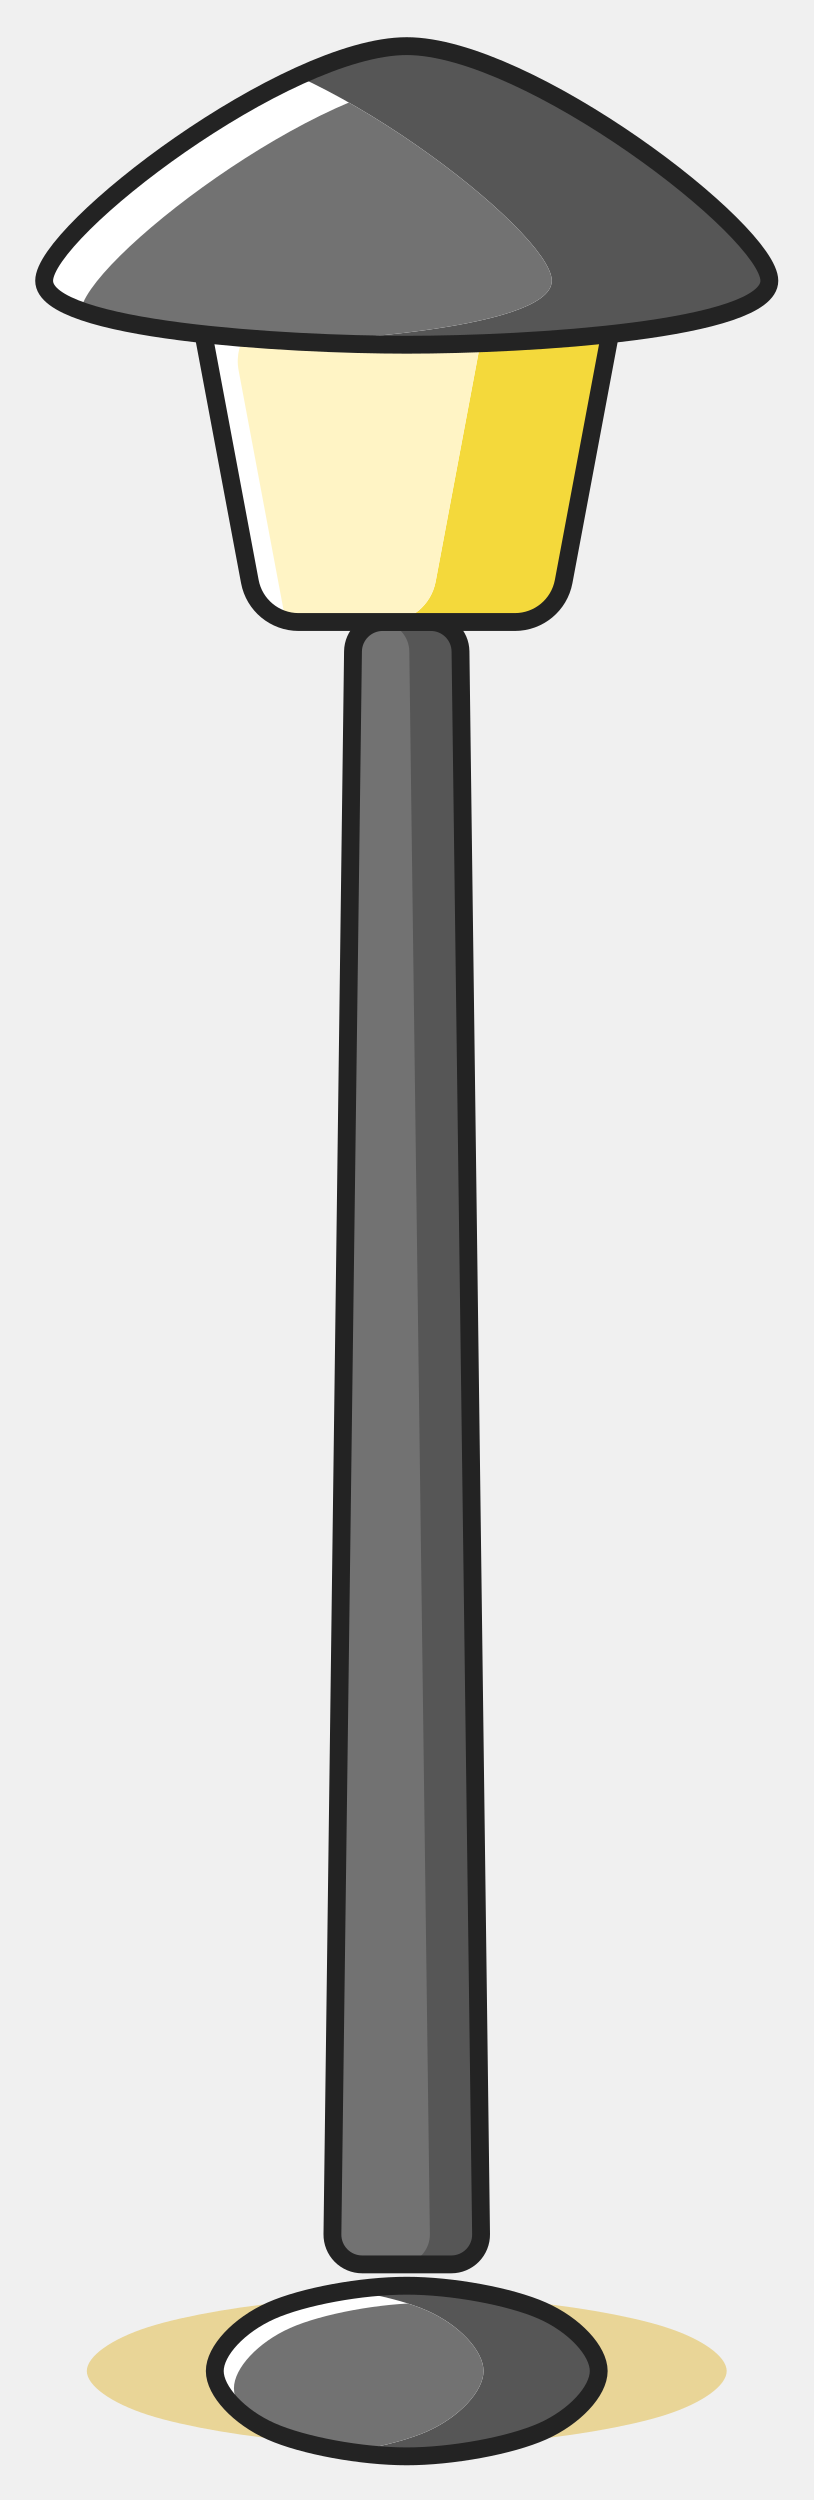
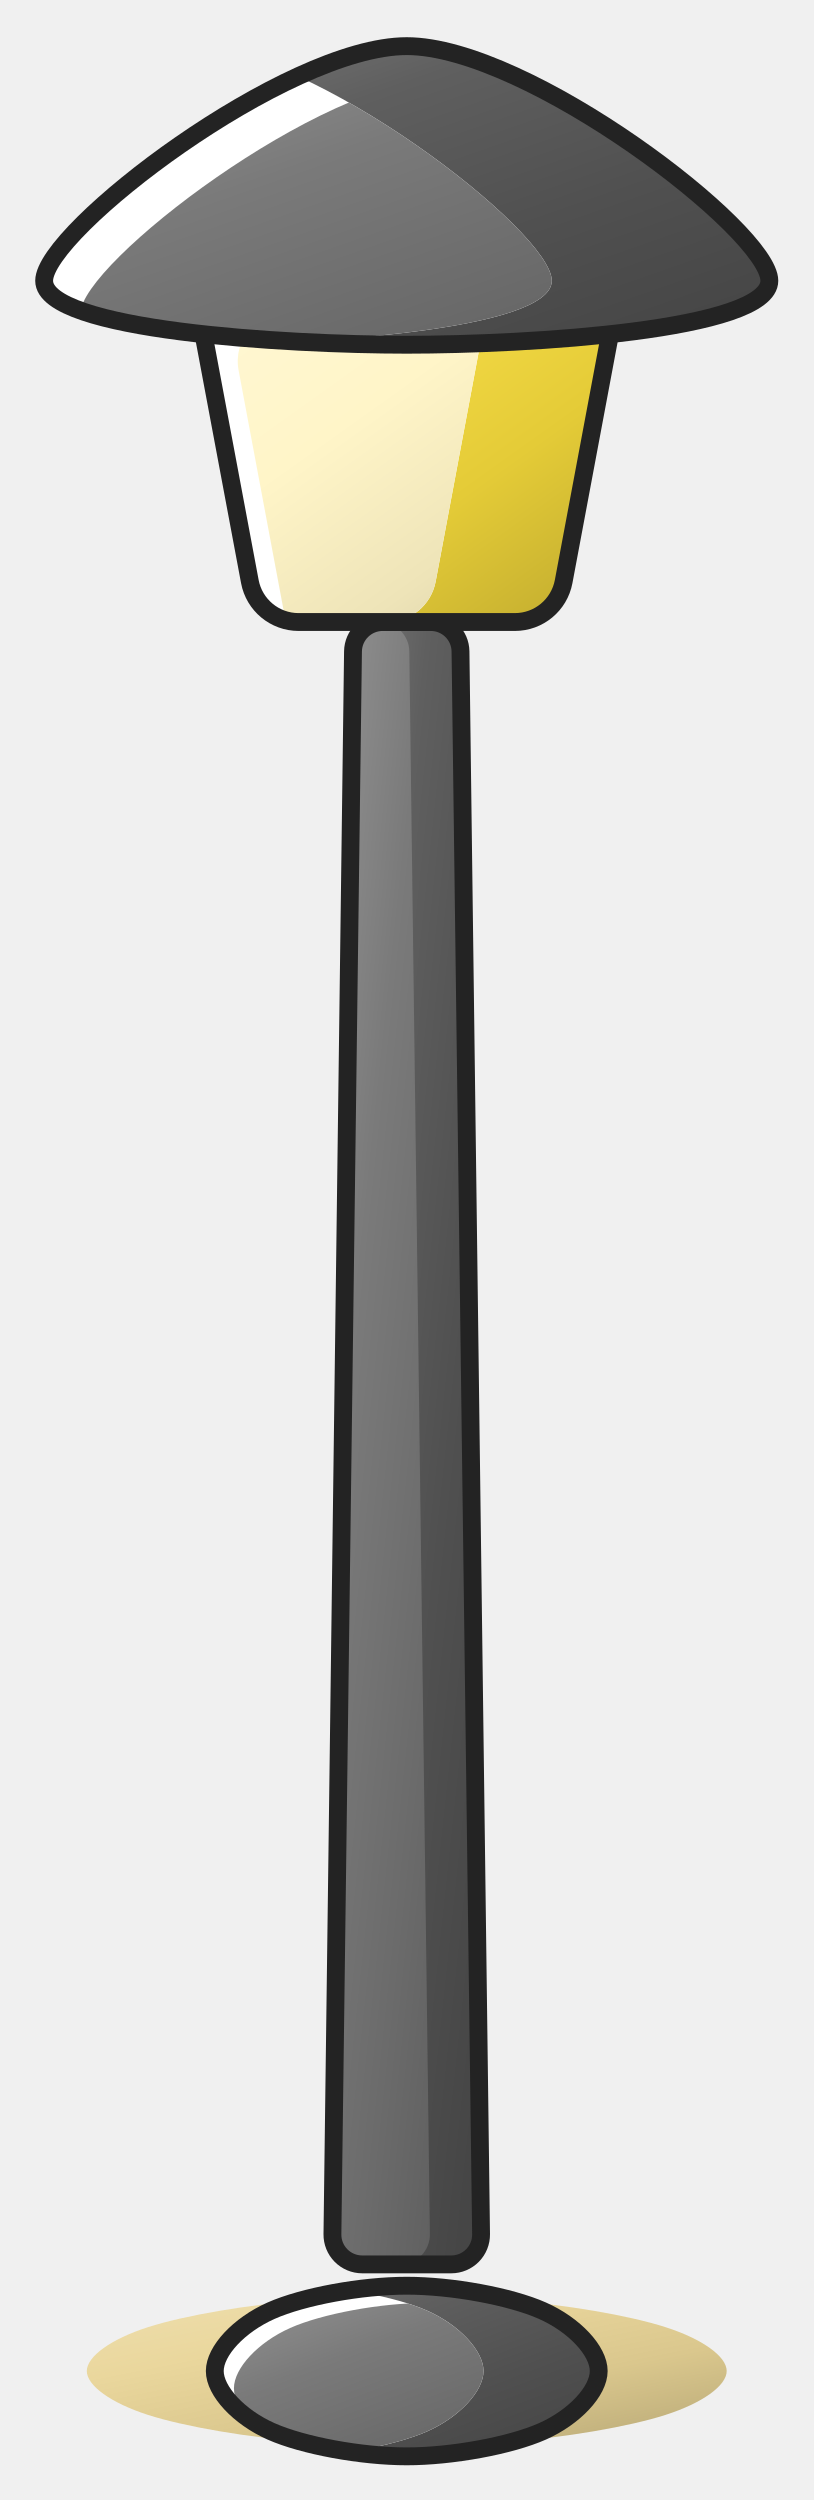
- <svg xmlns="http://www.w3.org/2000/svg" width="82" height="252" viewBox="-41 -239 82 252">
+ <svg xmlns="http://www.w3.org/2000/svg" width="82" height="252" viewBox="-41 -239 82 252" data-detail="1">
  <defs>
    <clipPath id="clip-5-4958" clipPathUnits="userSpaceOnUse">
      <path d="M -36.55 4.3 C -36.55 -0.72 -12.18 -19.35 0 -19.35 C 12.18 -19.35 36.55 -0.72 36.55 4.3 C 36.55 9.32 12.18 10.75 0 10.75 C -12.18 10.75 -36.55 9.32 -36.55 4.3 Z" transform="matrix(1 0 0 1 0 -215)" />
    </clipPath>
    <clipPath id="clip-5-4959" clipPathUnits="userSpaceOnUse">
      <path d="M -36.55 4.3 C -36.55 -0.72 -12.18 -19.35 0 -19.35 C 12.18 -19.35 36.55 -0.72 36.55 4.3 C 36.55 9.32 12.18 10.75 0 10.75 C -12.18 10.75 -36.55 9.32 -36.55 4.3 Z" transform="matrix(1 0 0 1 -21.93 -215)" />
    </clipPath>
    <clipPath id="clip-5-4963" clipPathUnits="userSpaceOnUse">
      <path d="M -20.39 -11.279 A 5 5 0 0 1 -15.475 -17.2 L 15.475 -17.2 A 5 5 0 0 1 20.39 -11.279 L 15.815 13.121 A 5 5 0 0 1 10.9 17.2 L -10.9 17.2 A 5 5 0 0 1 -15.815 13.121 L -20.39 -11.279 Z" transform="matrix(1 0 0 1 0 -193.5)" />
    </clipPath>
    <clipPath id="clip-5-4964" clipPathUnits="userSpaceOnUse">
      <path d="M -20.39 -11.279 A 5 5 0 0 1 -15.475 -17.2 L 15.475 -17.2 A 5 5 0 0 1 20.39 -11.279 L 15.815 13.121 A 5 5 0 0 1 10.9 17.2 L -10.9 17.2 A 5 5 0 0 1 -15.815 13.121 L -20.39 -11.279 Z" transform="matrix(1 0 0 1 -12.9 -193.5)" />
    </clipPath>
    <clipPath id="clip-5-4968" clipPathUnits="userSpaceOnUse">
      <path d="M -5.418 -173.339 A 3 3 0 0 1 -2.419 -176.3 L 2.419 -176.3 A 3 3 0 0 1 5.418 -173.339 L 7.491 -13.789 A 3 3 0 0 1 4.491 -10.75 L -4.491 -10.75 A 3 3 0 0 1 -7.491 -13.789 L -5.418 -173.339 Z" transform="matrix(1 0 0 1 0 0)" />
    </clipPath>
    <clipPath id="clip-5-4969" clipPathUnits="userSpaceOnUse">
      <path d="M -5.418 -173.339 A 3 3 0 0 1 -2.419 -176.3 L 2.419 -176.3 A 3 3 0 0 1 5.418 -173.339 L 7.491 -13.789 A 3 3 0 0 1 4.491 -10.75 L -4.491 -10.75 A 3 3 0 0 1 -7.491 -13.789 L -5.418 -173.339 Z" transform="matrix(1 0 0 1 -5.16 0)" />
    </clipPath>
    <clipPath id="clip-5-4972" clipPathUnits="userSpaceOnUse">
      <path d="M 19.35 0 C 19.35 2.03 16.906 4.646 13.68 6.08 C 10.454 7.514 4.56 8.6 0 8.6 C -4.56 8.6 -10.454 7.514 -13.68 6.08 C -16.906 4.646 -19.35 2.03 -19.35 0 C -19.35 -2.03 -16.906 -4.646 -13.68 -6.08 C -10.454 -7.514 -4.56 -8.6 0 -8.6 C 4.56 -8.6 10.454 -7.514 13.68 -6.08 C 16.906 -4.646 19.35 -2.03 19.35 0 Z" transform="matrix(1 0 0 1 0 0)" />
    </clipPath>
    <clipPath id="clip-5-4973" clipPathUnits="userSpaceOnUse">
      <path d="M 19.35 0 C 19.35 2.03 16.906 4.646 13.68 6.08 C 10.454 7.514 4.56 8.6 0 8.6 C -4.56 8.6 -10.454 7.514 -13.68 6.08 C -16.906 4.646 -19.35 2.03 -19.35 0 C -19.35 -2.03 -16.906 -4.646 -13.68 -6.08 C -10.454 -7.514 -4.56 -8.6 0 -8.6 C 4.56 -8.6 10.454 -7.514 13.68 -6.08 C 16.906 -4.646 19.35 -2.03 19.35 0 Z" transform="matrix(1 0 0 1 -11.61 0)" />
    </clipPath>
+     <linearGradient id="light-97743348" x1="0%" y1="0%" x2="85%" y2="100%">
+       <stop offset="0%" stop-color="#eedfaf" />
+       <stop offset="32%" stop-color="#ead79d" />
+       <stop offset="68%" stop-color="#dac78d" />
+       <stop offset="100%" stop-color="#bdad7a" />
+     </linearGradient>
+     <linearGradient id="light-e7ccdd0e" x1="0%" y1="0%" x2="85%" y2="100%">
+       <stop offset="0%" stop-color="#7d7d7d" />
+       <stop offset="32%" stop-color="#5f5f5f" />
+       <stop offset="68%" stop-color="#505050" />
+       <stop offset="100%" stop-color="#464646" />
+     </linearGradient>
+     <linearGradient id="light-85781735" x1="0%" y1="0%" x2="85%" y2="100%">
+       <stop offset="0%" stop-color="#929292" />
+       <stop offset="32%" stop-color="#7a7a7a" />
+       <stop offset="68%" stop-color="#6b6b6b" />
+       <stop offset="100%" stop-color="#5c5c5c" />
+     </linearGradient>
+     <linearGradient id="light-4b0f3577" x1="0%" y1="0%" x2="85%" y2="100%">
+       <stop offset="0%" stop-color="#f7e268" />
+       <stop offset="32%" stop-color="#f5db46" />
+       <stop offset="68%" stop-color="#e4cb37" />
+       <stop offset="100%" stop-color="#c6b030" />
+     </linearGradient>
+     <linearGradient id="light-30319bb3" x1="0%" y1="0%" x2="85%" y2="100%">
+       <stop offset="0%" stop-color="#fff7d2" />
+       <stop offset="32%" stop-color="#fff5c8" />
+       <stop offset="68%" stop-color="#eee4b8" />
+       <stop offset="100%" stop-color="#cfc6a0" />
+     </linearGradient>
  </defs>
  <g data-name="Shadow" opacity="1">
-     <path d="M 32.25 0 C 32.25 1.47 29.803 3.227 26.09 4.42 C 22.377 5.613 15.983 6.704 9.97 7.16 C 3.957 7.616 -3.957 7.616 -9.97 7.16 C -15.983 6.704 -22.377 5.613 -26.09 4.42 C -29.803 3.227 -32.25 1.47 -32.25 0 C -32.25 -1.47 -29.803 -3.227 -26.09 -4.42 C -22.377 -5.613 -15.983 -6.704 -9.97 -7.16 C -3.957 -7.616 3.957 -7.616 9.97 -7.16 C 15.983 -6.704 22.377 -5.613 26.09 -4.42 C 29.803 -3.227 32.25 -1.47 32.25 0 Z" transform="matrix(1 0 0 1 0 0)" fill="#e9d597" fill-opacity="1" />
+     <path d="M 32.25 0 C 32.25 1.47 29.803 3.227 26.09 4.42 C 22.377 5.613 15.983 6.704 9.97 7.16 C 3.957 7.616 -3.957 7.616 -9.97 7.16 C -15.983 6.704 -22.377 5.613 -26.09 4.42 C -29.803 3.227 -32.25 1.47 -32.25 0 C -32.25 -1.47 -29.803 -3.227 -26.09 -4.42 C -22.377 -5.613 -15.983 -6.704 -9.97 -7.16 C -3.957 -7.616 3.957 -7.616 9.97 -7.16 C 15.983 -6.704 22.377 -5.613 26.09 -4.42 C 29.803 -3.227 32.25 -1.47 32.25 0 Z" transform="matrix(1 0 0 1 0 0)" fill="url(#light-97743348)" fill-opacity="1" />
  </g>
  <g data-name="Foot" opacity="1">
-     <path d="M 19.35 0 C 19.35 2.03 16.906 4.646 13.68 6.08 C 10.454 7.514 4.56 8.6 0 8.6 C -4.56 8.6 -10.454 7.514 -13.68 6.08 C -16.906 4.646 -19.35 2.03 -19.35 0 C -19.35 -2.03 -16.906 -4.646 -13.68 -6.08 C -10.454 -7.514 -4.56 -8.6 0 -8.6 C 4.56 -8.6 10.454 -7.514 13.68 -6.08 C 16.906 -4.646 19.35 -2.03 19.35 0 Z" transform="matrix(1 0 0 1 0 0)" fill="#565656" fill-opacity="1" />
+     <path d="M 19.35 0 C 19.35 2.03 16.906 4.646 13.68 6.08 C 10.454 7.514 4.56 8.6 0 8.6 C -4.56 8.6 -10.454 7.514 -13.68 6.08 C -16.906 4.646 -19.35 2.03 -19.35 0 C -19.35 -2.03 -16.906 -4.646 -13.68 -6.08 C -10.454 -7.514 -4.56 -8.6 0 -8.6 C 4.56 -8.6 10.454 -7.514 13.68 -6.08 C 16.906 -4.646 19.35 -2.03 19.35 0 Z" transform="matrix(1 0 0 1 0 0)" fill="url(#light-e7ccdd0e)" fill-opacity="1" />
  </g>
  <g data-name="Foot Shine" opacity="1">
    <g clip-path="url(#clip-5-4972)">
      <path d="M 19.35 0 C 19.35 2.03 16.906 4.646 13.68 6.08 C 10.454 7.514 4.56 8.6 0 8.6 C -4.56 8.6 -10.454 7.514 -13.68 6.08 C -16.906 4.646 -19.35 2.03 -19.35 0 C -19.35 -2.03 -16.906 -4.646 -13.68 -6.08 C -10.454 -7.514 -4.56 -8.6 0 -8.6 C 4.56 -8.6 10.454 -7.514 13.68 -6.08 C 16.906 -4.646 19.35 -2.03 19.35 0 Z" transform="matrix(1 0 0 1 -11.61 0)" fill="#ffffff" fill-opacity="1" />
    </g>
  </g>
  <g data-name="Foot Lit" opacity="1">
    <g clip-path="url(#clip-5-4972)">
      <g clip-path="url(#clip-5-4973)">
-         <path d="M 19.35 0 C 19.35 2.03 16.906 4.646 13.68 6.08 C 10.454 7.514 4.56 8.6 0 8.6 C -4.56 8.6 -10.454 7.514 -13.68 6.08 C -16.906 4.646 -19.35 2.03 -19.35 0 C -19.35 -2.03 -16.906 -4.646 -13.68 -6.08 C -10.454 -7.514 -4.56 -8.6 0 -8.6 C 4.56 -8.6 10.454 -7.514 13.68 -6.08 C 16.906 -4.646 19.35 -2.03 19.35 0 Z" transform="matrix(1 0 0 1 1.93 1.74)" fill="#727272" fill-opacity="1" />
+         <path d="M 19.35 0 C 19.35 2.03 16.906 4.646 13.68 6.08 C 10.454 7.514 4.56 8.6 0 8.6 C -4.56 8.6 -10.454 7.514 -13.68 6.08 C -16.906 4.646 -19.35 2.03 -19.35 0 C -19.35 -2.03 -16.906 -4.646 -13.68 -6.08 C -10.454 -7.514 -4.56 -8.6 0 -8.6 C 4.56 -8.6 10.454 -7.514 13.68 -6.08 C 16.906 -4.646 19.35 -2.03 19.35 0 Z" transform="matrix(1 0 0 1 1.93 1.74)" fill="url(#light-85781735)" fill-opacity="1" />
      </g>
    </g>
  </g>
  <g data-name="Foot Ink" opacity="1">
    <path d="M 19.35 0 C 19.35 2.03 16.906 4.646 13.68 6.08 C 10.454 7.514 4.56 8.6 0 8.6 C -4.56 8.6 -10.454 7.514 -13.68 6.08 C -16.906 4.646 -19.35 2.03 -19.35 0 C -19.35 -2.03 -16.906 -4.646 -13.68 -6.08 C -10.454 -7.514 -4.56 -8.6 0 -8.6 C 4.56 -8.6 10.454 -7.514 13.68 -6.08 C 16.906 -4.646 19.35 -2.03 19.35 0 Z" transform="matrix(1 0 0 1 0 0)" fill="none" stroke="#232323" stroke-opacity="1" stroke-width="1.8" stroke-linecap="round" stroke-linejoin="round" />
  </g>
  <g data-name="Post" opacity="1">
-     <path d="M -5.418 -173.339 A 3 3 0 0 1 -2.419 -176.3 L 2.419 -176.3 A 3 3 0 0 1 5.418 -173.339 L 7.491 -13.789 A 3 3 0 0 1 4.491 -10.75 L -4.491 -10.75 A 3 3 0 0 1 -7.491 -13.789 L -5.418 -173.339 Z" transform="matrix(1 0 0 1 0 0)" fill="#565656" fill-opacity="1" />
+     <path d="M -5.418 -173.339 A 3 3 0 0 1 -2.419 -176.3 L 2.419 -176.3 A 3 3 0 0 1 5.418 -173.339 L 7.491 -13.789 A 3 3 0 0 1 4.491 -10.75 L -4.491 -10.75 A 3 3 0 0 1 -7.491 -13.789 L -5.418 -173.339 Z" transform="matrix(1 0 0 1 0 0)" fill="url(#light-e7ccdd0e)" fill-opacity="1" />
  </g>
  <g data-name="Post Lit" opacity="1">
    <g clip-path="url(#clip-5-4968)">
      <g clip-path="url(#clip-5-4969)">
-         <path d="M -5.418 -173.339 A 3 3 0 0 1 -2.419 -176.3 L 2.419 -176.3 A 3 3 0 0 1 5.418 -173.339 L 7.491 -13.789 A 3 3 0 0 1 4.491 -10.75 L -4.491 -10.75 A 3 3 0 0 1 -7.491 -13.789 L -5.418 -173.339 Z" transform="matrix(1 0 0 1 0 0)" fill="#727272" fill-opacity="1" />
+         <path d="M -5.418 -173.339 A 3 3 0 0 1 -2.419 -176.3 L 2.419 -176.3 A 3 3 0 0 1 5.418 -173.339 L 7.491 -13.789 A 3 3 0 0 1 4.491 -10.75 L -4.491 -10.75 A 3 3 0 0 1 -7.491 -13.789 L -5.418 -173.339 Z" transform="matrix(1 0 0 1 0 0)" fill="url(#light-85781735)" fill-opacity="1" />
      </g>
    </g>
  </g>
  <g data-name="Post Ink" opacity="1">
    <path d="M -5.418 -173.339 A 3 3 0 0 1 -2.419 -176.3 L 2.419 -176.3 A 3 3 0 0 1 5.418 -173.339 L 7.491 -13.789 A 3 3 0 0 1 4.491 -10.75 L -4.491 -10.75 A 3 3 0 0 1 -7.491 -13.789 L -5.418 -173.339 Z" transform="matrix(1 0 0 1 0 0)" fill="none" stroke="#232323" stroke-opacity="1" stroke-width="1.8" stroke-linecap="round" stroke-linejoin="round" />
  </g>
  <g data-name="Glass" opacity="1">
-     <path d="M -20.39 -11.279 A 5 5 0 0 1 -15.475 -17.2 L 15.475 -17.2 A 5 5 0 0 1 20.39 -11.279 L 15.815 13.121 A 5 5 0 0 1 10.9 17.2 L -10.9 17.2 A 5 5 0 0 1 -15.815 13.121 L -20.39 -11.279 Z" transform="matrix(1 0 0 1 0 -193.5)" fill="#f4d93b" fill-opacity="1" />
+     <path d="M -20.39 -11.279 A 5 5 0 0 1 -15.475 -17.2 L 15.475 -17.2 A 5 5 0 0 1 20.39 -11.279 L 15.815 13.121 A 5 5 0 0 1 10.9 17.2 L -10.9 17.2 A 5 5 0 0 1 -15.815 13.121 L -20.39 -11.279 Z" transform="matrix(1 0 0 1 0 -193.5)" fill="url(#light-4b0f3577)" fill-opacity="1" />
  </g>
  <g data-name="Glass Shine" opacity="1">
    <g clip-path="url(#clip-5-4963)">
      <path d="M -20.39 -11.279 A 5 5 0 0 1 -15.475 -17.2 L 15.475 -17.2 A 5 5 0 0 1 20.39 -11.279 L 15.815 13.121 A 5 5 0 0 1 10.9 17.2 L -10.9 17.2 A 5 5 0 0 1 -15.815 13.121 L -20.39 -11.279 Z" transform="matrix(1 0 0 1 -12.9 -193.5)" fill="#ffffff" fill-opacity="1" />
    </g>
  </g>
  <g data-name="Glass Lit" opacity="1">
    <g clip-path="url(#clip-5-4963)">
      <g clip-path="url(#clip-5-4964)">
-         <path d="M -20.39 -11.279 A 5 5 0 0 1 -15.475 -17.2 L 15.475 -17.2 A 5 5 0 0 1 20.39 -11.279 L 15.815 13.121 A 5 5 0 0 1 10.9 17.2 L -10.9 17.2 A 5 5 0 0 1 -15.815 13.121 L -20.39 -11.279 Z" transform="matrix(1 0 0 1 3.44 -190.4)" fill="#fff4c5" fill-opacity="1" />
+         <path d="M -20.39 -11.279 A 5 5 0 0 1 -15.475 -17.2 L 15.475 -17.2 A 5 5 0 0 1 20.39 -11.279 L 15.815 13.121 A 5 5 0 0 1 10.9 17.2 L -10.9 17.2 A 5 5 0 0 1 -15.815 13.121 L -20.39 -11.279 Z" transform="matrix(1 0 0 1 3.44 -190.4)" fill="url(#light-30319bb3)" fill-opacity="1" />
      </g>
    </g>
  </g>
  <g data-name="Glass Ink" opacity="1">
    <path d="M -20.39 -11.279 A 5 5 0 0 1 -15.475 -17.2 L 15.475 -17.2 A 5 5 0 0 1 20.39 -11.279 L 15.815 13.121 A 5 5 0 0 1 10.9 17.2 L -10.9 17.2 A 5 5 0 0 1 -15.815 13.121 L -20.39 -11.279 Z" transform="matrix(1 0 0 1 0 -193.5)" fill="none" stroke="#232323" stroke-opacity="1" stroke-width="1.8" stroke-linecap="round" stroke-linejoin="round" />
  </g>
  <g data-name="Cap" opacity="1">
-     <path d="M -36.55 4.3 C -36.55 -0.72 -12.18 -19.35 0 -19.35 C 12.18 -19.35 36.55 -0.72 36.55 4.3 C 36.55 9.32 12.18 10.75 0 10.75 C -12.18 10.75 -36.55 9.32 -36.55 4.3 Z" transform="matrix(1 0 0 1 0 -215)" fill="#565656" fill-opacity="1" />
+     <path d="M -36.55 4.3 C -36.55 -0.72 -12.18 -19.35 0 -19.35 C 12.18 -19.35 36.55 -0.72 36.55 4.3 C 36.55 9.32 12.18 10.75 0 10.75 C -12.18 10.75 -36.55 9.32 -36.55 4.3 Z" transform="matrix(1 0 0 1 0 -215)" fill="url(#light-e7ccdd0e)" fill-opacity="1" />
  </g>
  <g data-name="Cap Shine" opacity="1">
    <g clip-path="url(#clip-5-4958)">
      <path d="M -36.55 4.3 C -36.55 -0.72 -12.18 -19.35 0 -19.35 C 12.18 -19.35 36.55 -0.72 36.55 4.3 C 36.55 9.32 12.18 10.75 0 10.75 C -12.18 10.75 -36.55 9.32 -36.55 4.3 Z" transform="matrix(1 0 0 1 -21.93 -215)" fill="#ffffff" fill-opacity="1" />
    </g>
  </g>
  <g data-name="Cap Lit" opacity="1">
    <g clip-path="url(#clip-5-4958)">
      <g clip-path="url(#clip-5-4959)">
-         <path d="M -36.55 4.3 C -36.55 -0.72 -12.18 -19.35 0 -19.35 C 12.18 -19.35 36.55 -0.72 36.55 4.3 C 36.55 9.32 12.18 10.75 0 10.75 C -12.18 10.75 -36.55 9.32 -36.55 4.3 Z" transform="matrix(1 0 0 1 3.66 -211.71)" fill="#727272" fill-opacity="1" />
+         <path d="M -36.55 4.3 C -36.55 -0.72 -12.18 -19.35 0 -19.35 C 12.18 -19.35 36.55 -0.72 36.55 4.3 C 36.55 9.32 12.18 10.75 0 10.75 C -12.18 10.75 -36.55 9.32 -36.55 4.3 Z" transform="matrix(1 0 0 1 3.66 -211.71)" fill="url(#light-85781735)" fill-opacity="1" />
      </g>
    </g>
  </g>
  <g data-name="Cap Ink" opacity="1">
    <path d="M -36.55 4.3 C -36.55 -0.72 -12.18 -19.35 0 -19.35 C 12.18 -19.35 36.55 -0.72 36.55 4.3 C 36.55 9.32 12.18 10.75 0 10.75 C -12.18 10.75 -36.55 9.32 -36.55 4.3 Z" transform="matrix(1 0 0 1 0 -215)" fill="none" stroke="#232323" stroke-opacity="1" stroke-width="1.8" stroke-linecap="round" stroke-linejoin="round" />
  </g>
</svg>
